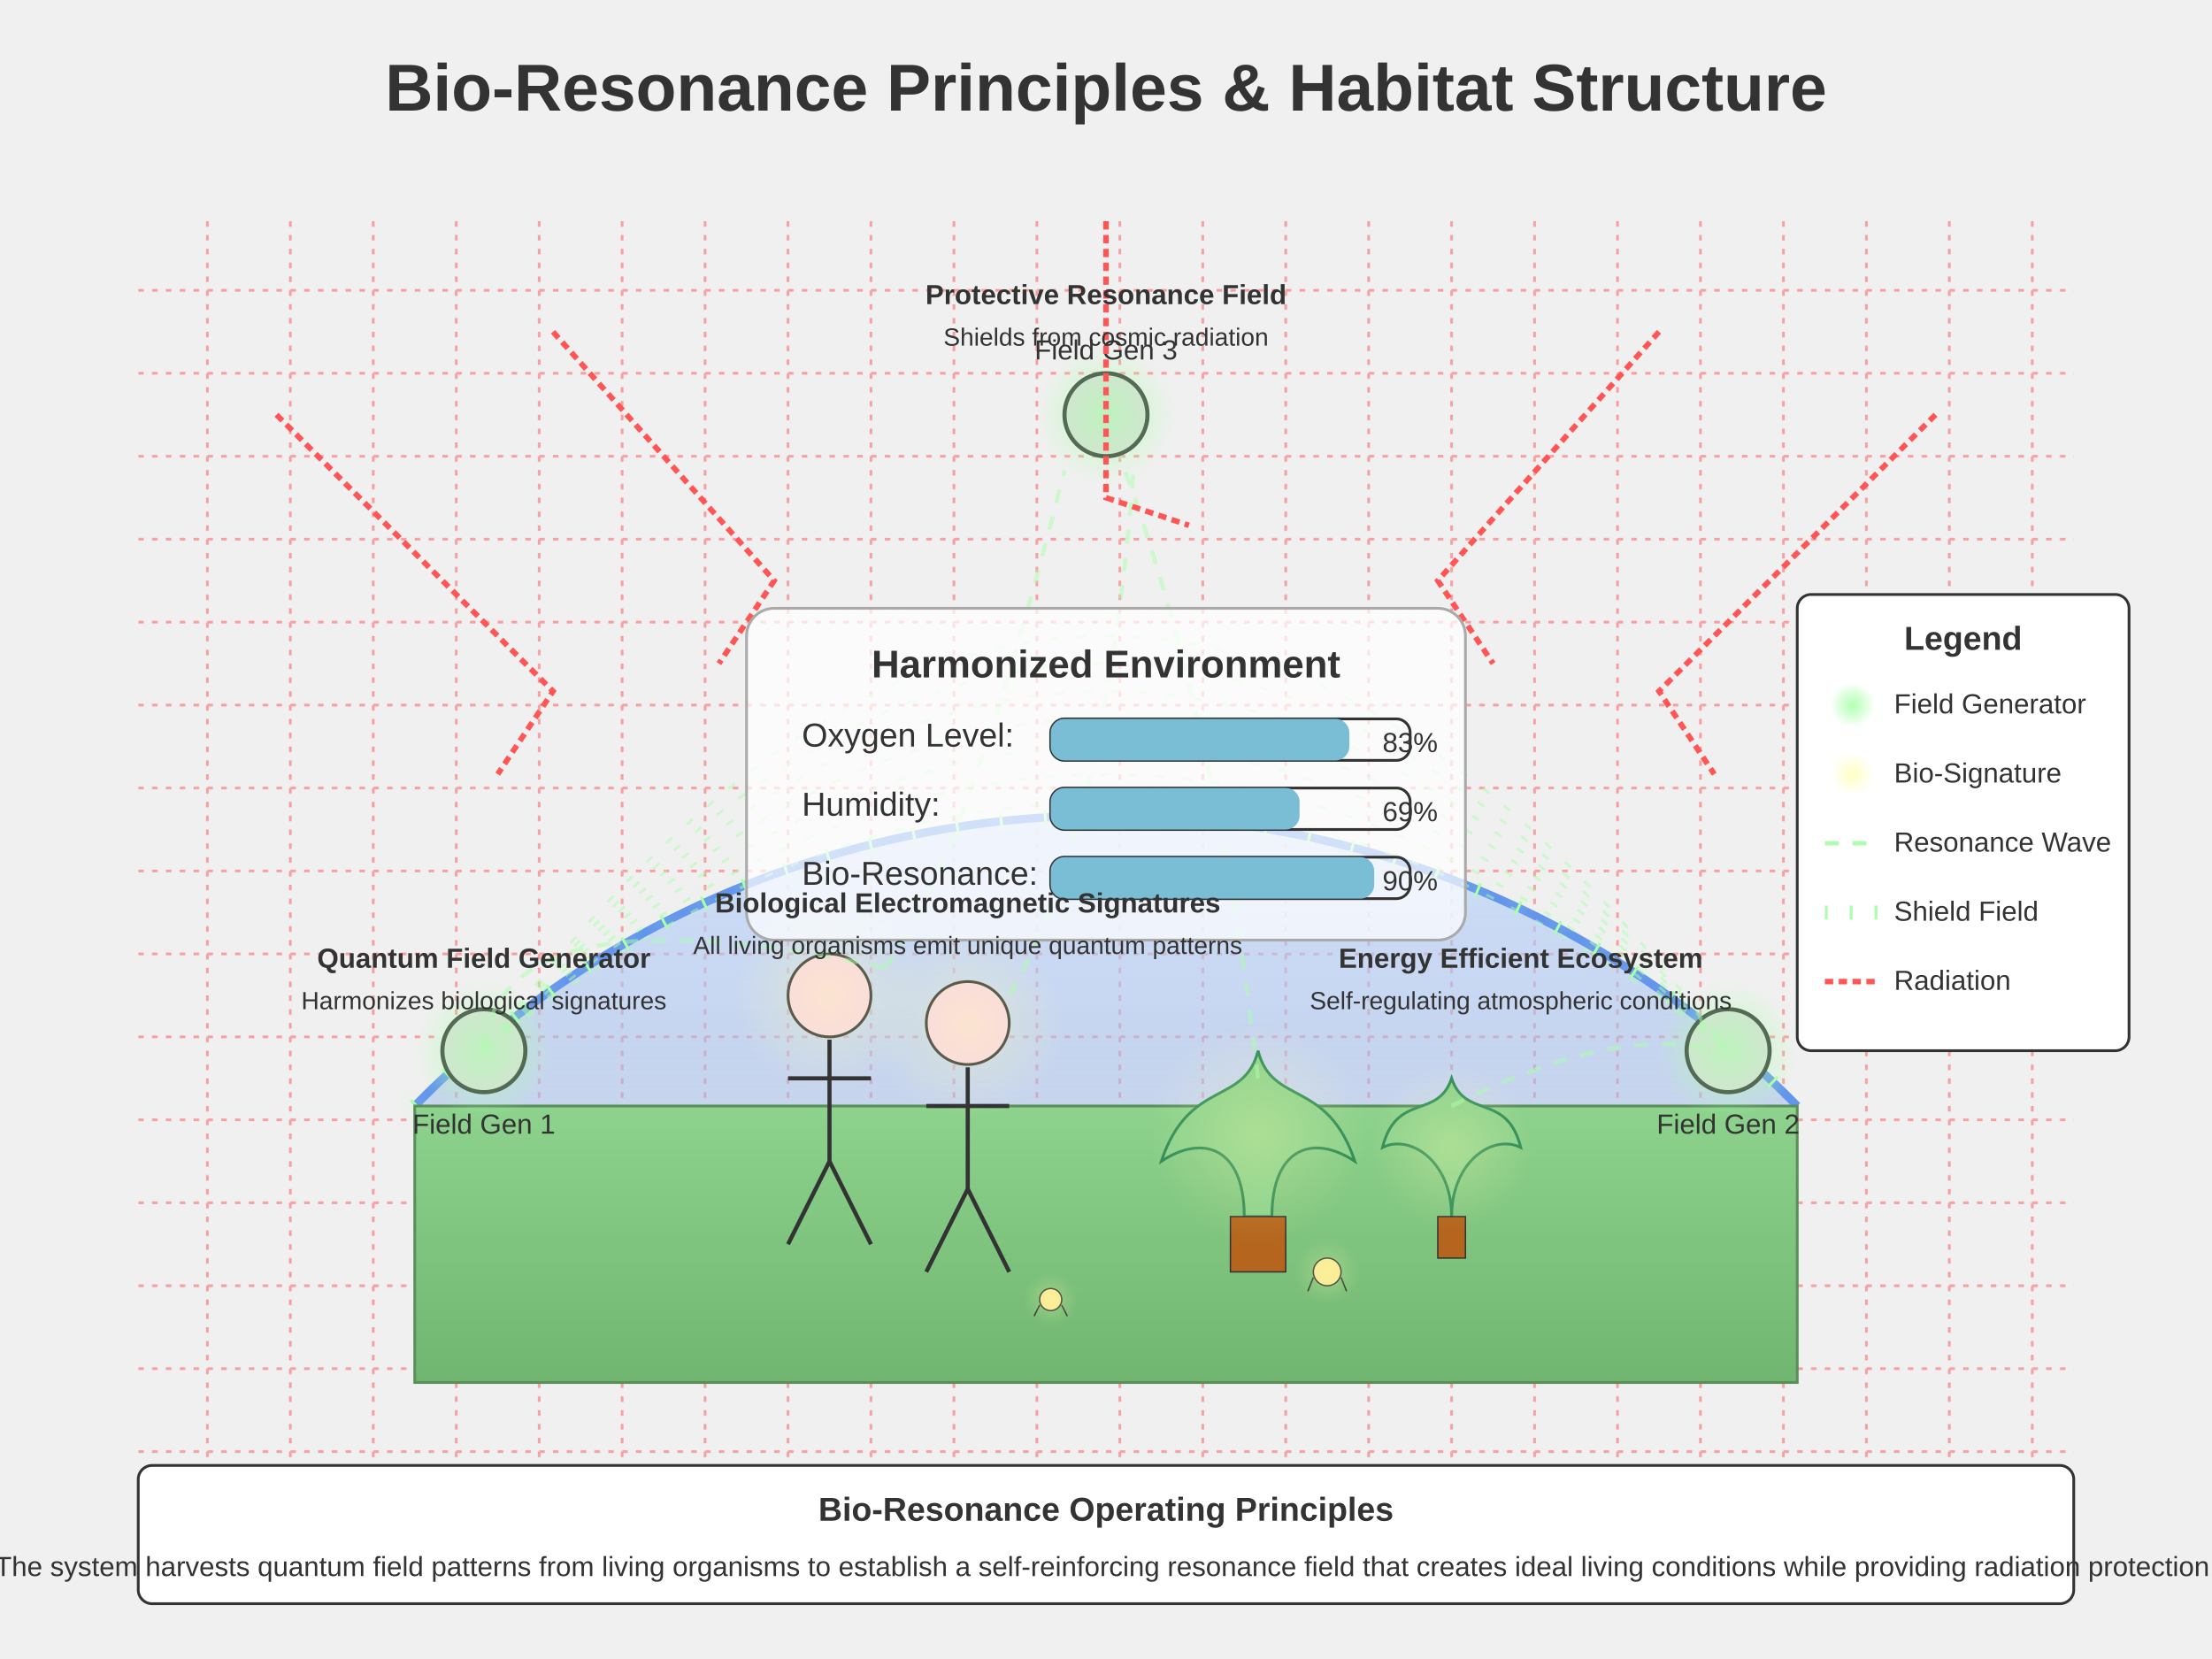
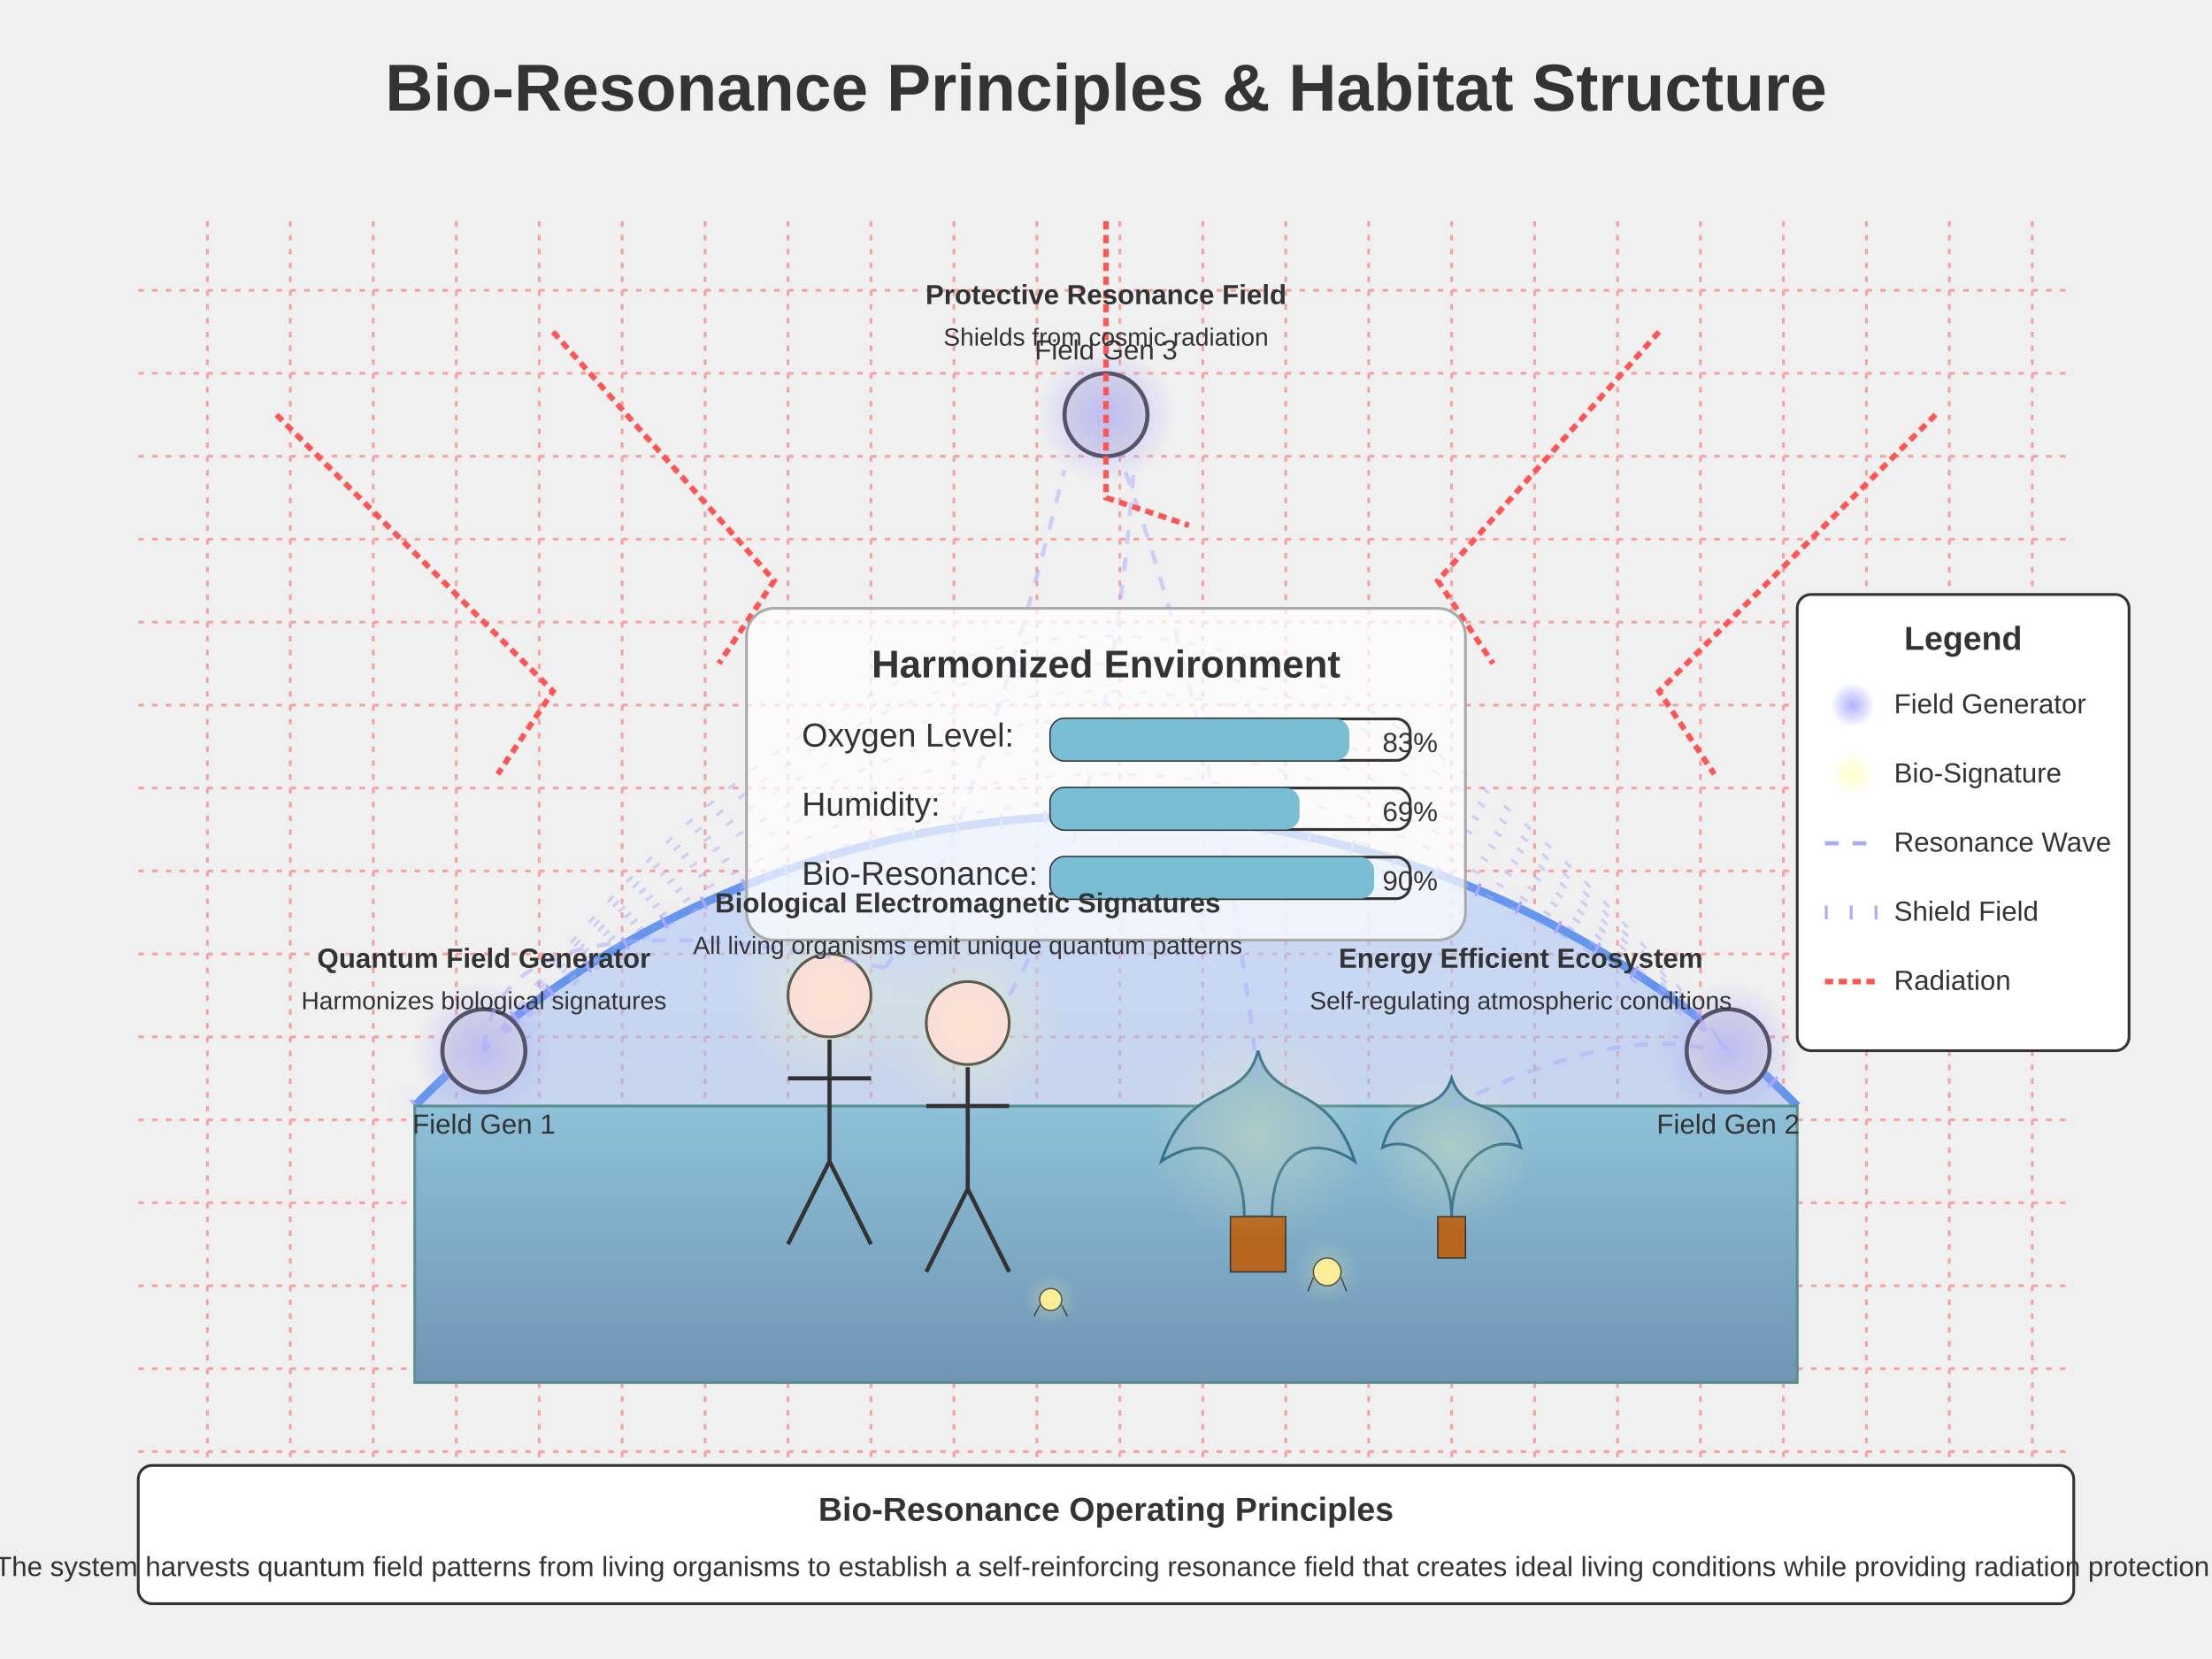
<svg xmlns="http://www.w3.org/2000/svg" width="800" height="600" viewBox="0 0 800 600">
  <rect width="800" height="600" fill="#f0f0f0" />
  <defs>
    <linearGradient id="domeGradient" x1="0%" y1="0%" x2="0%" y2="100%">
      <stop offset="0%" style="stop-color:#c0d8ff;stop-opacity:0.7" />
      <stop offset="100%" style="stop-color:#9cb8eb;stop-opacity:0.5" />
    </linearGradient>
    <linearGradient id="groundGradient" x1="0%" y1="0%" x2="0%" y2="100%">
-       <stop offset="0%" style="stop-color:#8dd28d;stop-opacity:1" />
-       <stop offset="100%" style="stop-color:#70b570;stop-opacity:1" />
+       <stop offset="0%" style="stop-color:#8dc1d8;stop-opacity:1" />
+       <stop offset="100%" style="stop-color:#7095b5;stop-opacity:1" />
    </linearGradient>
    <radialGradient id="bioAura" cx="50%" cy="50%" r="50%" fx="50%" fy="50%">
      <stop offset="0%" style="stop-color:rgba(255,255,170,0.7)" />
      <stop offset="70%" style="stop-color:rgba(255,255,170,0.2)" />
      <stop offset="100%" style="stop-color:rgba(255,255,170,0)" />
    </radialGradient>
    <radialGradient id="fieldGlow" cx="50%" cy="50%" r="50%" fx="50%" fy="50%">
-       <stop offset="0%" style="stop-color:rgba(170,255,170,0.9)" />
-       <stop offset="70%" style="stop-color:rgba(170,255,170,0.3)" />
-       <stop offset="100%" style="stop-color:rgba(170,255,170,0)" />
+       <stop offset="0%" style="stop-color:rgba(170,170,255,0.9)" />
+       <stop offset="70%" style="stop-color:rgba(170,170,255,0.3)" />
+       <stop offset="100%" style="stop-color:rgba(170,170,255,0)" />
    </radialGradient>
    <pattern id="radiationPattern" patternUnits="userSpaceOnUse" width="30" height="30">
      <path d="M0,15 L30,15 M15,0 L15,30" stroke="#ff5555" stroke-width="1" stroke-dasharray="2,3" opacity="0.5" />
    </pattern>
    <pattern id="quantumPattern" patternUnits="userSpaceOnUse" width="20" height="10" patternTransform="rotate(45)">
-       <path d="M0,5 Q5,0 10,5 Q15,10 20,5" fill="none" stroke="#aaffaa" stroke-width="1" />
+       <path d="M0,5 Q5,0 10,5 Q15,10 20,5" fill="none" stroke="#aaaaff" stroke-width="1" />
    </pattern>
    <filter id="glow" x="-20%" y="-20%" width="140%" height="140%">
      <feGaussianBlur stdDeviation="3" result="blur" />
      <feComposite in="SourceGraphic" in2="blur" operator="over" />
    </filter>
  </defs>
  <text x="400" y="40" text-anchor="middle" font-family="Arial" font-size="24" font-weight="bold" fill="#333">
    Bio-Resonance Principles &amp; Habitat Structure
  </text>
  <rect x="50" y="80" width="700" height="470" fill="url(#radiationPattern)" />
  <path d="M150,400 A350,350 0 0,1 650,400" fill="url(#domeGradient)" stroke="#6495ED" stroke-width="3" />
-   <path d="M150,400 A350,350 0 0,1 650,400" fill="none" stroke="#aaffaa" stroke-width="5" stroke-dasharray="1,15" filter="url(#glow)" />
-   <rect x="150" y="400" width="500" height="100" fill="url(#groundGradient)" stroke="#5a8f5a" stroke-width="1" />
+   <path d="M150,400 A350,350 0 0,1 650,400" fill="none" stroke="#aaaaff" stroke-width="5" stroke-dasharray="1,15" filter="url(#glow)" />
+   <rect x="150" y="400" width="500" height="100" fill="url(#groundGradient)" stroke="#5a8f8f" stroke-width="1" />
  <g>
    <circle cx="175" cy="380" r="15" fill="#dddddd" stroke="#333" stroke-width="1.5" />
    <circle cx="175" cy="380" r="25" fill="url(#fieldGlow)" opacity="0.7" />
    <text x="175" y="410" text-anchor="middle" font-family="Arial" font-size="10" fill="#333">Field Gen 1</text>
    <circle cx="625" cy="380" r="15" fill="#dddddd" stroke="#333" stroke-width="1.5" />
    <circle cx="625" cy="380" r="25" fill="url(#fieldGlow)" opacity="0.7" />
    <text x="625" y="410" text-anchor="middle" font-family="Arial" font-size="10" fill="#333">Field Gen 2</text>
    <circle cx="400" cy="150" r="15" fill="#dddddd" stroke="#333" stroke-width="1.5" />
    <circle cx="400" cy="150" r="25" fill="url(#fieldGlow)" opacity="0.7" />
    <text x="400" y="130" text-anchor="middle" font-family="Arial" font-size="10" fill="#333">Field Gen 3</text>
  </g>
  <g>
    <circle cx="300" cy="360" r="15" fill="#f9d5e5" stroke="#333" stroke-width="1" />
    <circle cx="300" cy="360" r="35" fill="url(#bioAura)" opacity="0.5" />
    <path d="M300,376 L300,420 M285,390 L315,390 M300,420 L285,450 M300,420 L315,450" fill="none" stroke="#333" stroke-width="1.5" />
    <circle cx="350" cy="370" r="15" fill="#f9d5e5" stroke="#333" stroke-width="1" />
    <circle cx="350" cy="370" r="35" fill="url(#bioAura)" opacity="0.5" />
    <path d="M350,386 L350,430 M335,400 L365,400 M350,430 L335,460 M350,430 L365,460" fill="none" stroke="#333" stroke-width="1.5" />
-     <path d="M450,440 C450,415 435,410 420,420 C430,390 450,400 455,380 C460,400 480,390 490,420 C475,410 460,415 460,440 Z" fill="#8dd28d" stroke="#2e8b57" stroke-width="1" />
+     <path d="M450,440 C450,415 435,410 420,420 C430,390 450,400 455,380 C460,400 480,390 490,420 C475,410 460,415 460,440 Z" fill="#8db8d2" stroke="#2e6b8b" stroke-width="1" />
    <rect x="445" y="440" width="20" height="20" fill="#b5651d" stroke="#333" stroke-width="0.5" />
    <circle cx="455" cy="410" r="40" fill="url(#bioAura)" opacity="0.4" />
-     <path d="M525,440 C525,420 510,410 500,415 C505,395 520,405 525,390 C530,405 545,395 550,415 C540,410 525,420 525,440 Z" fill="#8dd28d" stroke="#2e8b57" stroke-width="1" />
+     <path d="M525,440 C525,420 510,410 500,415 C505,395 520,405 525,390 C530,405 545,395 550,415 C540,410 525,420 525,440 Z" fill="#8db8d2" stroke="#2e6b8b" stroke-width="1" />
    <rect x="520" y="440" width="10" height="15" fill="#b5651d" stroke="#333" stroke-width="0.5" />
    <circle cx="525" cy="415" r="30" fill="url(#bioAura)" opacity="0.4" />
    <circle cx="480" cy="460" r="5" fill="#f9e994" stroke="#333" stroke-width="0.5" />
    <path d="M475,462 L473,467 M485,462 L487,467" fill="none" stroke="#333" stroke-width="0.5" />
    <circle cx="480" cy="460" r="12" fill="url(#bioAura)" opacity="0.4" />
    <circle cx="380" cy="470" r="4" fill="#f9e994" stroke="#333" stroke-width="0.5" />
    <path d="M376,472 L374,476 M384,472 L386,476" fill="none" stroke="#333" stroke-width="0.5" />
    <circle cx="380" cy="470" r="10" fill="url(#bioAura)" opacity="0.4" />
  </g>
  <g opacity="0.5">
-     <path d="M320,350 Q350,310 385,170" fill="none" stroke="#aaffaa" stroke-width="1.5" stroke-dasharray="5,5" />
-     <path d="M320,350 Q180,320 175,380" fill="none" stroke="#aaffaa" stroke-width="1.5" stroke-dasharray="5,5" />
-     <path d="M365,360 Q400,300 410,170" fill="none" stroke="#aaffaa" stroke-width="1.5" stroke-dasharray="5,5" />
-     <path d="M455,390 Q440,260 405,165" fill="none" stroke="#aaffaa" stroke-width="1.5" stroke-dasharray="5,5" />
-     <path d="M525,400 Q585,370 620,380" fill="none" stroke="#aaffaa" stroke-width="1.5" stroke-dasharray="5,5" />
-     <path d="M175,380 Q400,80 625,380" fill="none" stroke="#aaffaa" stroke-width="1" stroke-dasharray="3,7" />
-     <path d="M175,380 Q400,100 625,380" fill="none" stroke="#aaffaa" stroke-width="1" stroke-dasharray="3,7" />
-     <path d="M175,380 Q400,120 625,380" fill="none" stroke="#aaffaa" stroke-width="1" stroke-dasharray="3,7" />
-     <path d="M175,380 Q400,140 625,380" fill="none" stroke="#aaffaa" stroke-width="1" stroke-dasharray="3,7" />
-     <path d="M175,380 Q400,160 625,380" fill="none" stroke="#aaffaa" stroke-width="1" stroke-dasharray="3,7" />
-     <path d="M175,380 Q400,180 625,380" fill="none" stroke="#aaffaa" stroke-width="1" stroke-dasharray="3,7" />
-     <path d="M175,380 Q400,200 625,380" fill="none" stroke="#aaffaa" stroke-width="1" stroke-dasharray="3,7" />
+     <path d="M320,350 Q350,310 385,170" fill="none" stroke="#aaaaff" stroke-width="1.5" stroke-dasharray="5,5" />
+     <path d="M320,350 Q180,320 175,380" fill="none" stroke="#aaaaff" stroke-width="1.5" stroke-dasharray="5,5" />
+     <path d="M365,360 Q400,300 410,170" fill="none" stroke="#aaaaff" stroke-width="1.5" stroke-dasharray="5,5" />
+     <path d="M455,390 Q440,260 405,165" fill="none" stroke="#aaaaff" stroke-width="1.5" stroke-dasharray="5,5" />
+     <path d="M525,400 Q585,370 620,380" fill="none" stroke="#aaaaff" stroke-width="1.5" stroke-dasharray="5,5" />
+     <path d="M175,380 Q400,80 625,380" fill="none" stroke="#aaaaff" stroke-width="1" stroke-dasharray="3,7" />
+     <path d="M175,380 Q400,100 625,380" fill="none" stroke="#aaaaff" stroke-width="1" stroke-dasharray="3,7" />
+     <path d="M175,380 Q400,120 625,380" fill="none" stroke="#aaaaff" stroke-width="1" stroke-dasharray="3,7" />
+     <path d="M175,380 Q400,140 625,380" fill="none" stroke="#aaaaff" stroke-width="1" stroke-dasharray="3,7" />
+     <path d="M175,380 Q400,160 625,380" fill="none" stroke="#aaaaff" stroke-width="1" stroke-dasharray="3,7" />
+     <path d="M175,380 Q400,180 625,380" fill="none" stroke="#aaaaff" stroke-width="1" stroke-dasharray="3,7" />
+     <path d="M175,380 Q400,200 625,380" fill="none" stroke="#aaaaff" stroke-width="1" stroke-dasharray="3,7" />
  </g>
  <g>
    <path d="M100,150 L200,250 L180,280" fill="none" stroke="#ff5555" stroke-width="2" stroke-dasharray="3,2" />
    <path d="M700,150 L600,250 L620,280" fill="none" stroke="#ff5555" stroke-width="2" stroke-dasharray="3,2" />
    <path d="M400,80 L400,180 L430,190" fill="none" stroke="#ff5555" stroke-width="2" stroke-dasharray="3,2" />
    <path d="M200,120 L280,210 L260,240" fill="none" stroke="#ff5555" stroke-width="2" stroke-dasharray="3,2" />
    <path d="M600,120 L520,210 L540,240" fill="none" stroke="#ff5555" stroke-width="2" stroke-dasharray="3,2" />
  </g>
  <g transform="translate(270, 220)">
    <rect x="0" y="0" width="260" height="120" rx="10" ry="10" fill="rgba(255,255,255,0.7)" stroke="#aaa" stroke-width="1" />
    <text x="130" y="25" text-anchor="middle" font-family="Arial" font-size="14" font-weight="bold" fill="#333">
      Harmonized Environment
    </text>
    <text x="20" y="50" text-anchor="start" font-family="Arial" font-size="12" fill="#333">Oxygen Level:</text>
    <rect x="110" y="40" width="130" height="15" fill="none" stroke="#333" stroke-width="1" rx="5" ry="5" />
    <rect x="110" y="40" width="108" height="15" fill="#7abed5" stroke="none" rx="5" ry="5" />
    <text x="250" y="52" text-anchor="end" font-family="Arial" font-size="10" fill="#333">83%</text>
    <text x="20" y="75" text-anchor="start" font-family="Arial" font-size="12" fill="#333">Humidity:</text>
    <rect x="110" y="65" width="130" height="15" fill="none" stroke="#333" stroke-width="1" rx="5" ry="5" />
    <rect x="110" y="65" width="90" height="15" fill="#7abed5" stroke="none" rx="5" ry="5" />
    <text x="250" y="77" text-anchor="end" font-family="Arial" font-size="10" fill="#333">69%</text>
    <text x="20" y="100" text-anchor="start" font-family="Arial" font-size="12" fill="#333">Bio-Resonance:</text>
    <rect x="110" y="90" width="130" height="15" fill="none" stroke="#333" stroke-width="1" rx="5" ry="5" />
    <rect x="110" y="90" width="117" height="15" fill="#7abed5" stroke="none" rx="5" ry="5" />
    <text x="250" y="102" text-anchor="end" font-family="Arial" font-size="10" fill="#333">90%</text>
  </g>
  <g transform="translate(650, 215)">
    <rect x="0" y="0" width="120" height="165" rx="5" ry="5" fill="white" stroke="#333" stroke-width="1" />
    <text x="60" y="20" text-anchor="middle" font-family="Arial" font-size="12" font-weight="bold" fill="#333">Legend</text>
    <circle cx="20" cy="40" r="8" fill="url(#fieldGlow)" />
    <text x="35" y="43" text-anchor="start" font-family="Arial" font-size="10" fill="#333">Field Generator</text>
    <circle cx="20" cy="65" r="8" fill="url(#bioAura)" />
    <text x="35" y="68" text-anchor="start" font-family="Arial" font-size="10" fill="#333">Bio-Signature</text>
-     <line x1="10" y1="90" x2="30" y2="90" stroke="#aaffaa" stroke-width="1.5" stroke-dasharray="5,5" />
+     <line x1="10" y1="90" x2="30" y2="90" stroke="#aaaaff" stroke-width="1.5" stroke-dasharray="5,5" />
    <text x="35" y="93" text-anchor="start" font-family="Arial" font-size="10" fill="#333">Resonance Wave</text>
-     <line x1="10" y1="115" x2="30" y2="115" stroke="#aaffaa" stroke-width="5" stroke-dasharray="1,8" />
+     <line x1="10" y1="115" x2="30" y2="115" stroke="#aaaaff" stroke-width="5" stroke-dasharray="1,8" />
    <text x="35" y="118" text-anchor="start" font-family="Arial" font-size="10" fill="#333">Shield Field</text>
    <line x1="10" y1="140" x2="30" y2="140" stroke="#ff5555" stroke-width="2" stroke-dasharray="3,2" />
    <text x="35" y="143" text-anchor="start" font-family="Arial" font-size="10" fill="#333">Radiation</text>
  </g>
  <g>
    <text x="350" y="330" text-anchor="middle" font-family="Arial" font-weight="bold" font-size="10" fill="#333">
      Biological Electromagnetic Signatures
    </text>
    <text x="350" y="345" text-anchor="middle" font-family="Arial" font-size="9" fill="#333">
      All living organisms emit unique quantum patterns
    </text>
    <text x="175" y="350" text-anchor="middle" font-family="Arial" font-weight="bold" font-size="10" fill="#333">
      Quantum Field Generator
    </text>
    <text x="175" y="365" text-anchor="middle" font-family="Arial" font-size="9" fill="#333">
      Harmonizes biological signatures
    </text>
    <text x="400" y="110" text-anchor="middle" font-family="Arial" font-weight="bold" font-size="10" fill="#333">
      Protective Resonance Field
    </text>
    <text x="400" y="125" text-anchor="middle" font-family="Arial" font-size="9" fill="#333">
      Shields from cosmic radiation
    </text>
    <text x="550" y="350" text-anchor="middle" font-family="Arial" font-weight="bold" font-size="10" fill="#333">
      Energy Efficient Ecosystem
    </text>
    <text x="550" y="365" text-anchor="middle" font-family="Arial" font-size="9" fill="#333">
      Self-regulating atmospheric conditions
    </text>
  </g>
  <g transform="translate(400, 530)">
    <rect x="-350" y="0" width="700" height="50" rx="5" ry="5" fill="white" stroke="#333" stroke-width="1" />
    <text x="0" y="20" text-anchor="middle" font-family="Arial" font-size="12" font-weight="bold" fill="#333">Bio-Resonance Operating Principles</text>
    <text x="0" y="40" text-anchor="middle" font-family="Arial" font-size="10" fill="#333">
      The system harvests quantum field patterns from living organisms to establish a self-reinforcing resonance field
      that creates ideal living conditions while providing radiation protection.
    </text>
  </g>
</svg>
